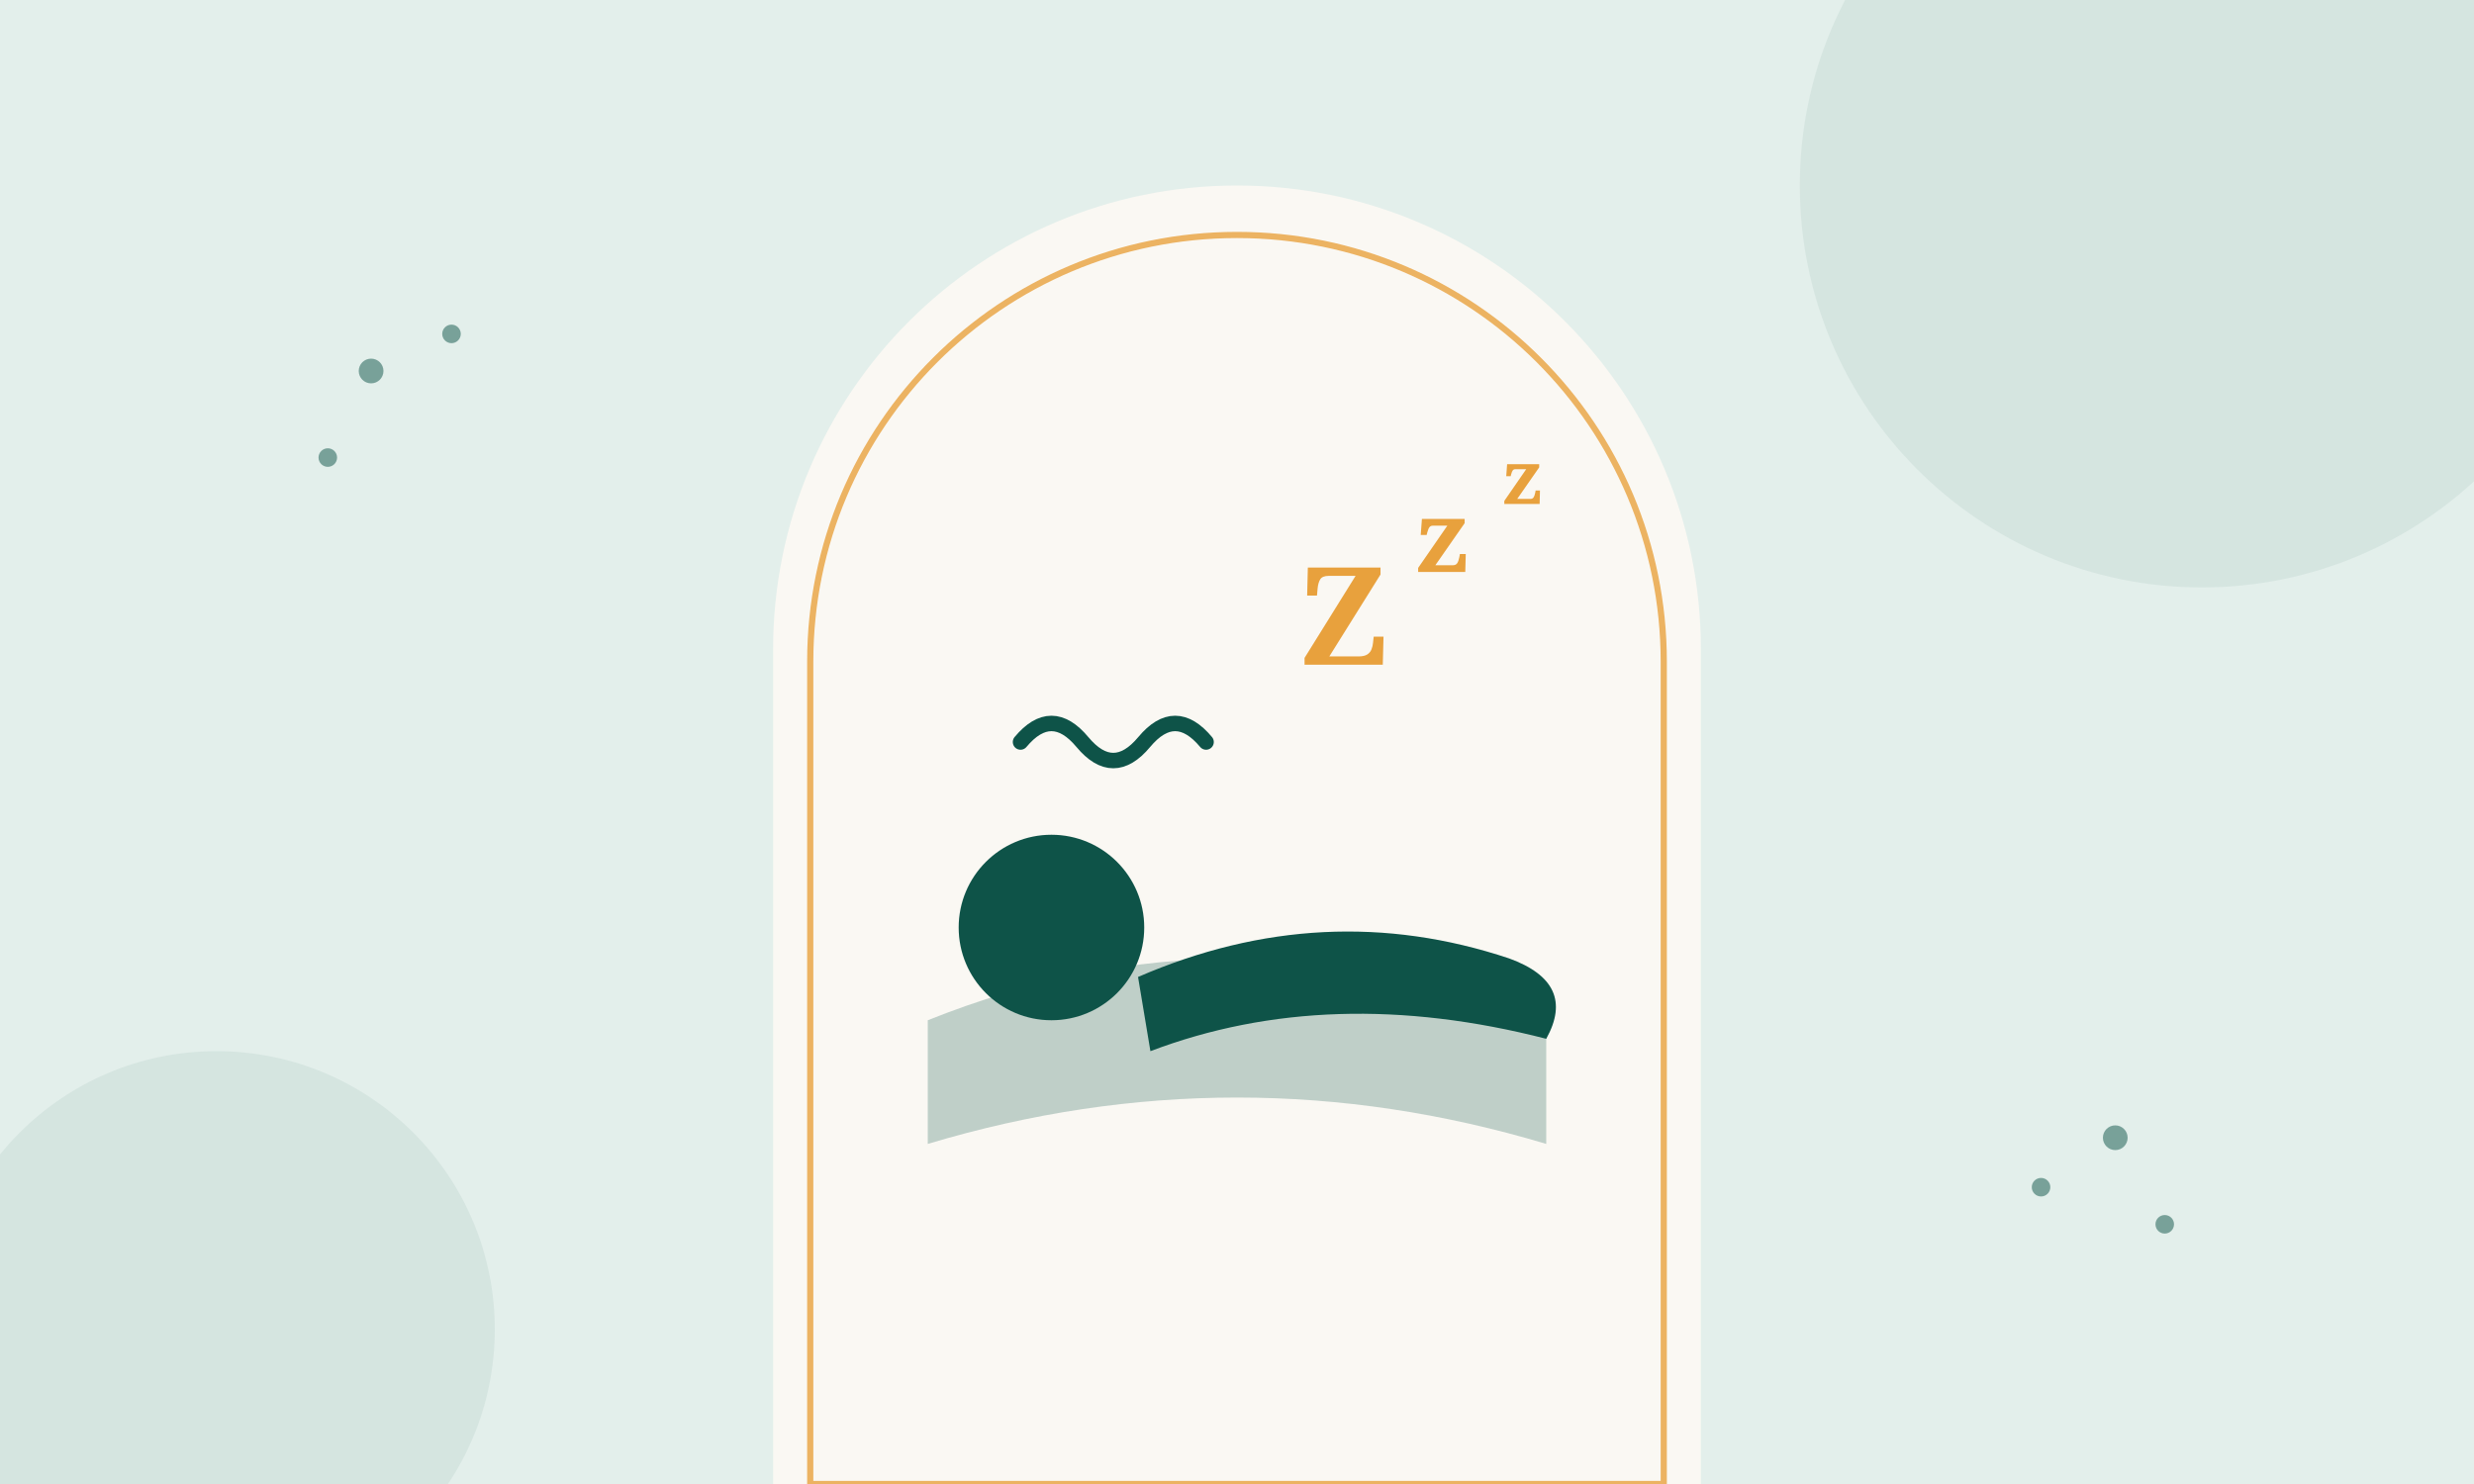
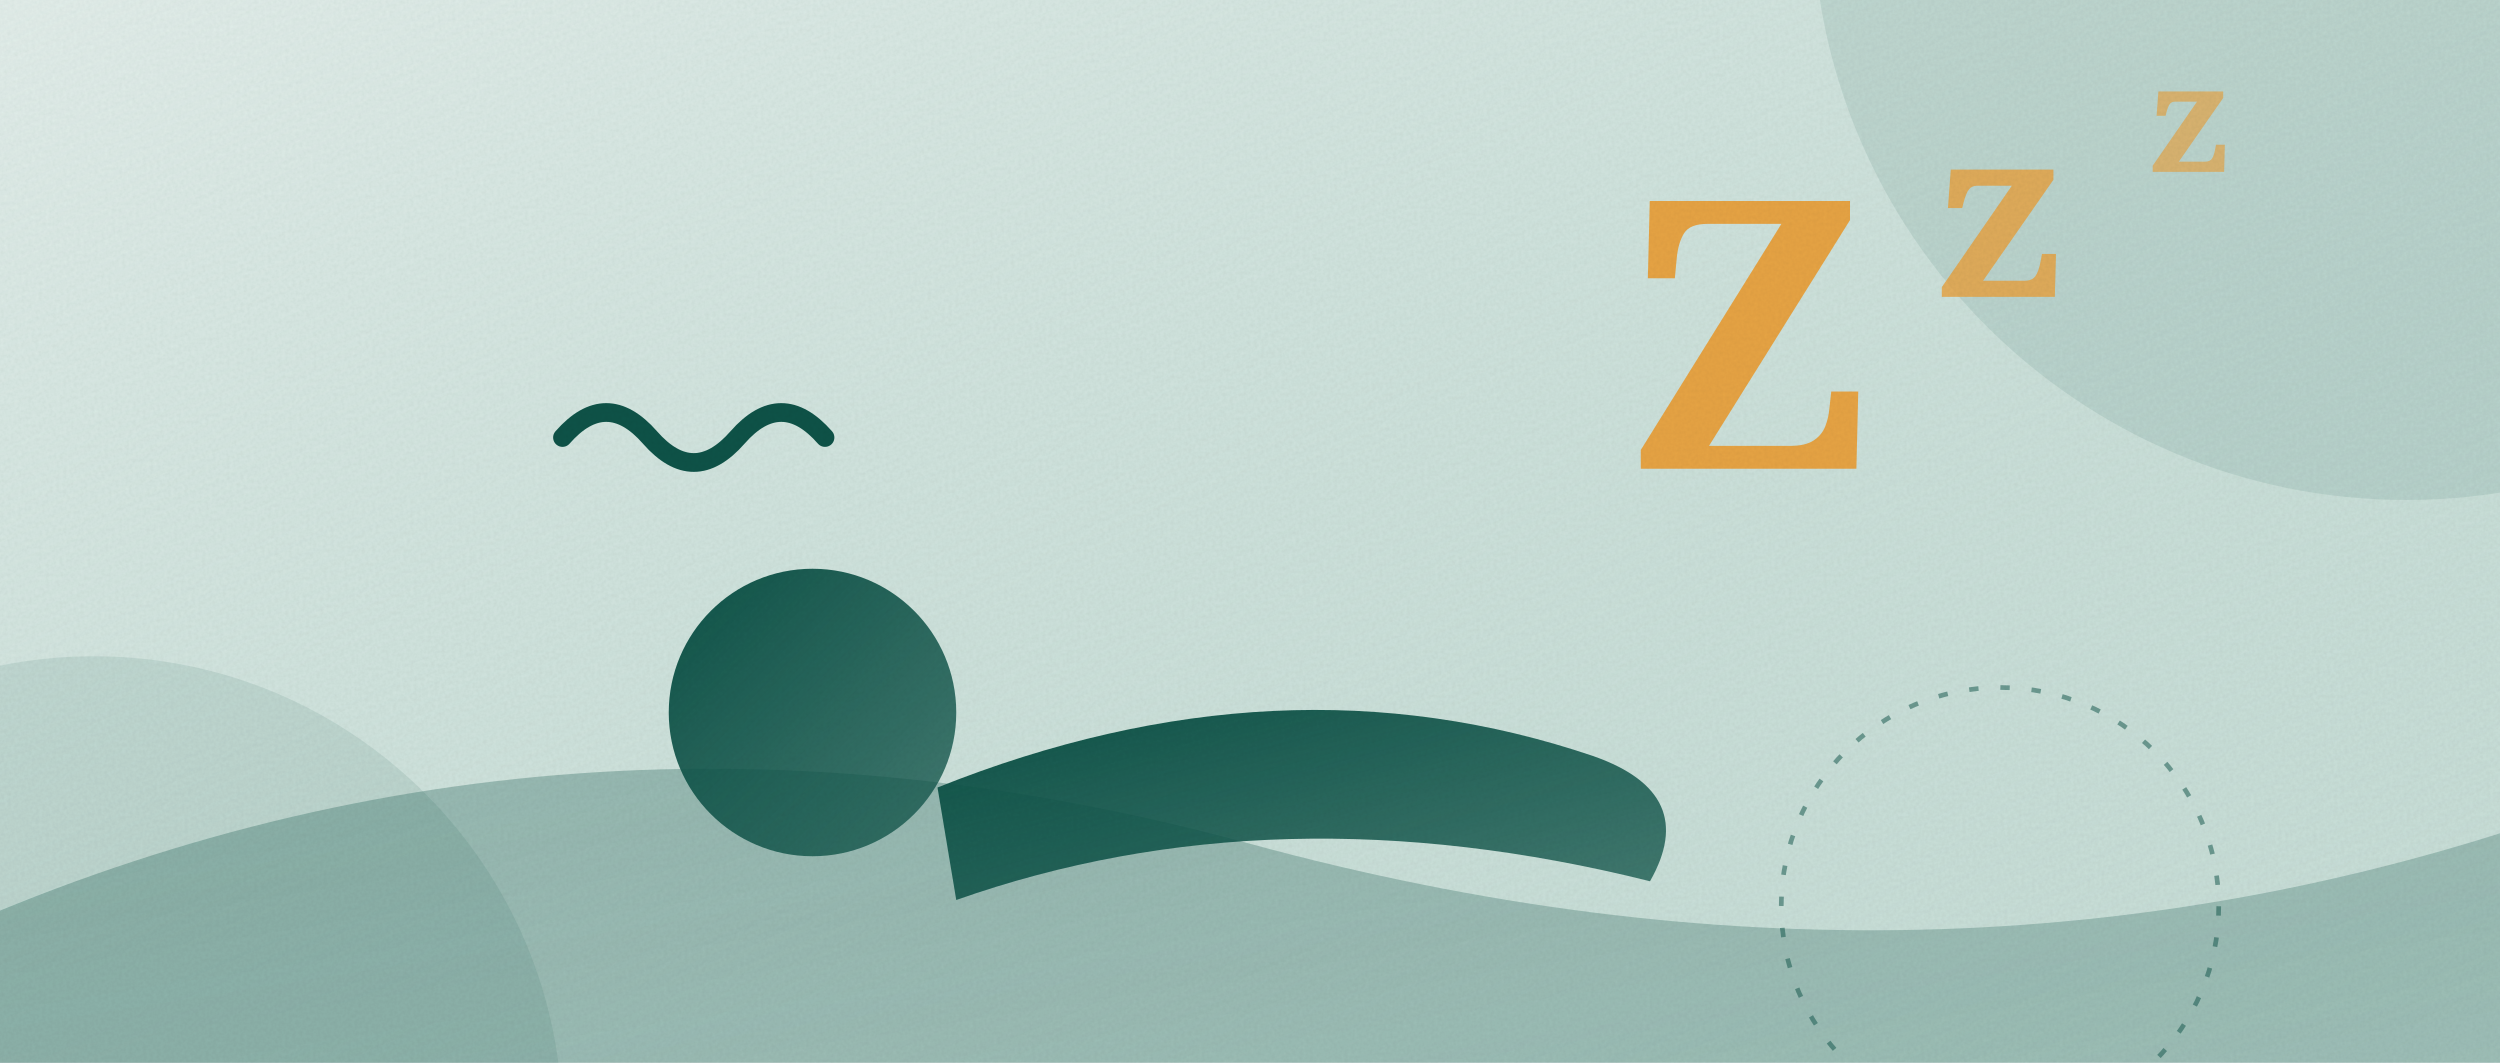
- <svg xmlns="http://www.w3.org/2000/svg" viewBox="0 0 800 480">
-   <rect width="800" height="480" fill="#E3EFEB" />
-   <circle cx="712" cy="60" r="130" fill="#0E5348" opacity=".07" />
-   <circle cx="70" cy="430" r="90" fill="#0E5348" opacity=".07" />
-   <path d="M250 480 L250 210 A150 150 0 0 1 550 210 L550 480 Z" fill="#FAF8F3" />
-   <path d="M262 480 L262 214 A138 138 0 0 1 538 214 L538 480 Z" fill="none" stroke="#E8A13D" stroke-width="2" opacity=".8" />
-   <g>
-     <path d="M300 330 q100 -40 200 0 l0 40 q-100 -30 -200 0z" fill="#0E5348" opacity=".25" />
-     <circle cx="340" cy="300" r="30" fill="#0E5348" />
-     <path d="M368 316 q60 -26 120 -6 q22 8 12 26 q-70 -18 -128 4z" fill="#0E5348" />
-     <g fill="#E8A13D" font-family="Georgia,serif" font-weight="bold">
-       <text x="420" y="215" font-size="44">Z</text>
-       <text x="458" y="185" font-size="32">z</text>
-       <text x="486" y="163" font-size="24">z</text>
-     </g>
-     <path d="M330 240 q10 -12 20 0 q10 12 20 0 q10 -12 20 0" fill="none" stroke="#0E5348" stroke-width="5" stroke-linecap="round" />
+ <svg xmlns="http://www.w3.org/2000/svg" viewBox="0 0 800 340">
+   <defs>
+     <linearGradient id="bg" x1="0" y1="0" x2="1" y2="1">
+       <stop offset="0" stop-color="#E3EFEB" />
+       <stop offset="1" stop-color="#9CC4B8" stop-opacity=".55" />
+     </linearGradient>
+     <linearGradient id="mn" x1="0" y1="0" x2="1" y2="1">
+       <stop offset="0" stop-color="#0E5348" />
+       <stop offset="1" stop-color="#0E5348" stop-opacity=".72" />
+     </linearGradient>
+     <filter id="gr">
+       <feTurbulence type="fractalNoise" baseFrequency=".9" numOctaves="2" seed="10" stitchTiles="stitch" />
+       <feColorMatrix type="matrix" values="0 0 0 0 0  0 0 0 0 0  0 0 0 0 0  0 0 0 .05 0" />
+     </filter>
+   </defs>
+   <rect width="800" height="340" fill="url(#bg)" />
+   <circle cx="770" cy="-30" r="190" fill="#0E5348" opacity=".10" />
+   <circle cx="30" cy="360" r="150" fill="#0E5348" opacity=".10" />
+   <circle cx="640" cy="290" r="70" fill="none" stroke="#0E5348" stroke-width="1.5" stroke-dasharray="3 7" opacity=".5" />
+   <path d="M-20 300 q200 -90 420 -30 q220 60 420 -10 l0 120 -840 0z" fill="url(#mn)" opacity=".3" />
+   <circle cx="260" cy="228" r="46" fill="url(#mn)" />
+   <path d="M300 252 q110 -44 210 -10 q34 12 18 40 q-120 -30 -222 6z" fill="url(#mn)" />
+   <g fill="#E8A13D" font-family="Georgia,serif" font-weight="bold">
+     <text x="520" y="150" font-size="120" opacity=".95">Z</text>
+     <text x="620" y="95" font-size="76" opacity=".8">z</text>
+     <text x="688" y="55" font-size="48" opacity=".65">z</text>
  </g>
-   <g fill="#0E5348" opacity=".5">
-     <circle cx="120" cy="120" r="4" />
-     <circle cx="146" cy="108" r="3" />
-     <circle cx="106" cy="148" r="3" />
-   </g>
-   <g fill="#0E5348" opacity=".5">
-     <circle cx="684" cy="368" r="4" />
-     <circle cx="660" cy="384" r="3" />
-     <circle cx="700" cy="396" r="3" />
-   </g>
+   <path d="M180 140 q14 -16 28 0 q14 16 28 0 q14 -16 28 0" fill="none" stroke="#0E5348" stroke-width="6" stroke-linecap="round" />
+   <rect width="800" height="340" filter="url(#gr)" />
</svg>
